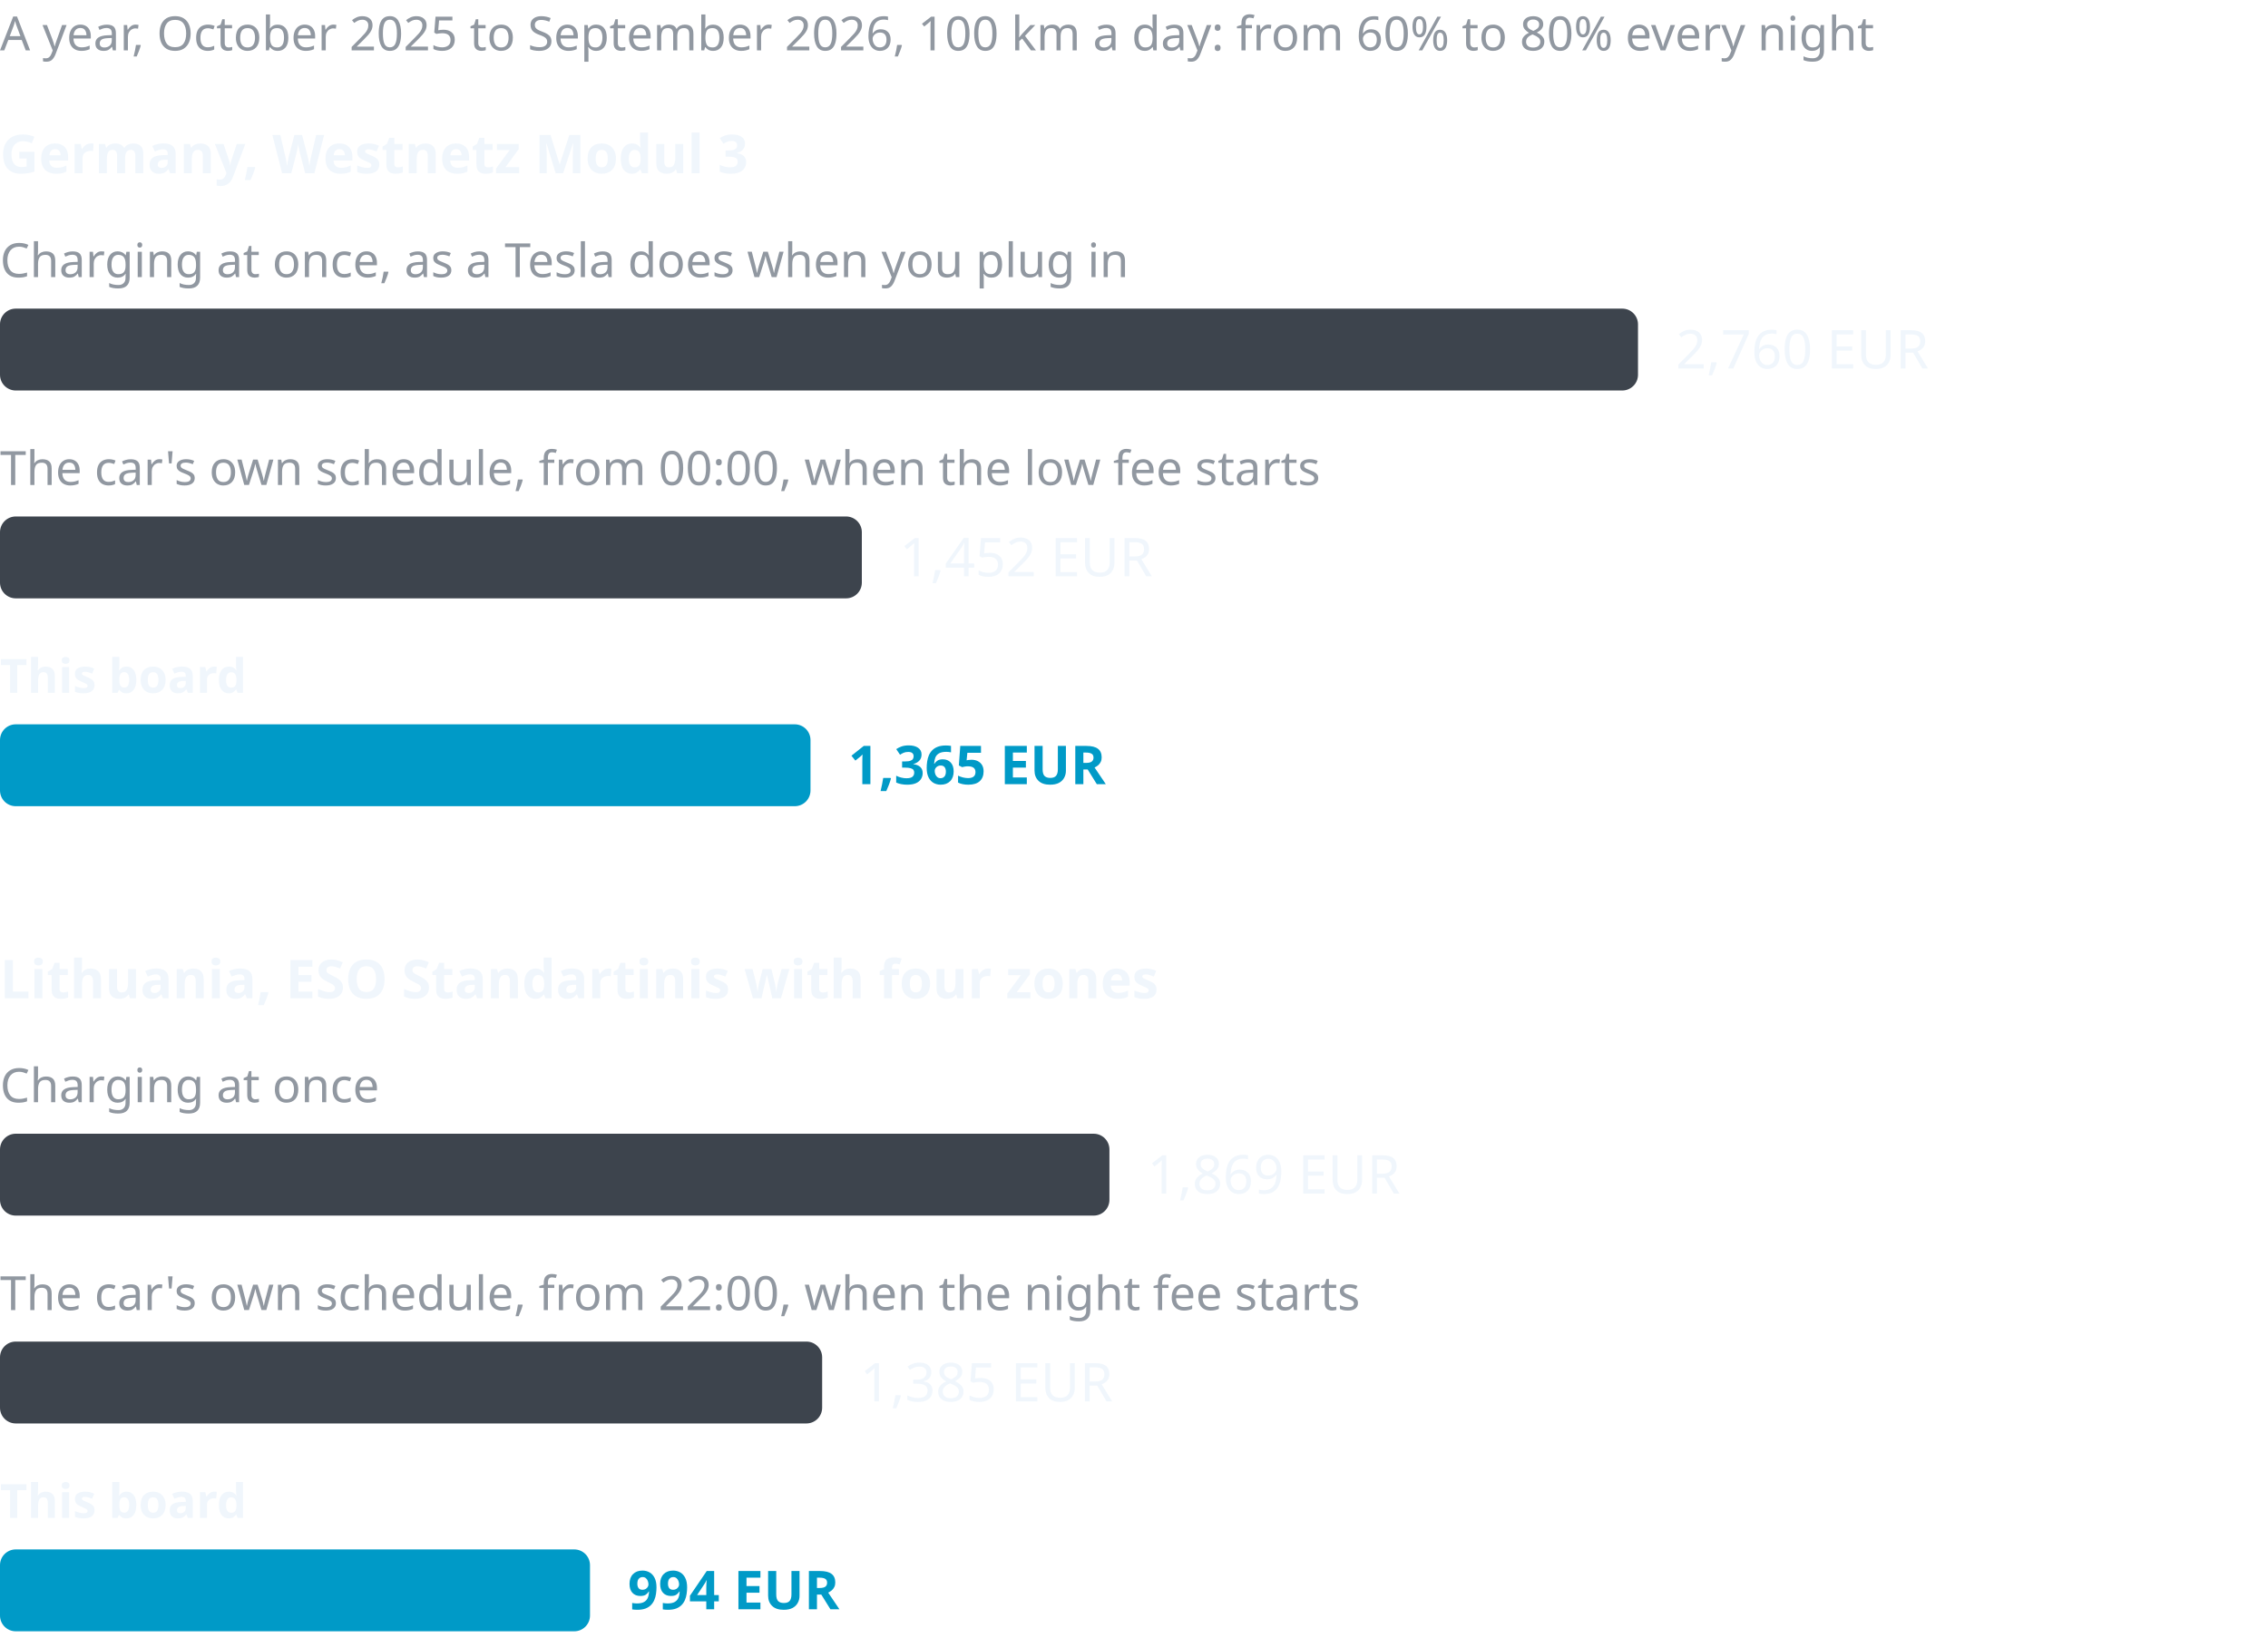
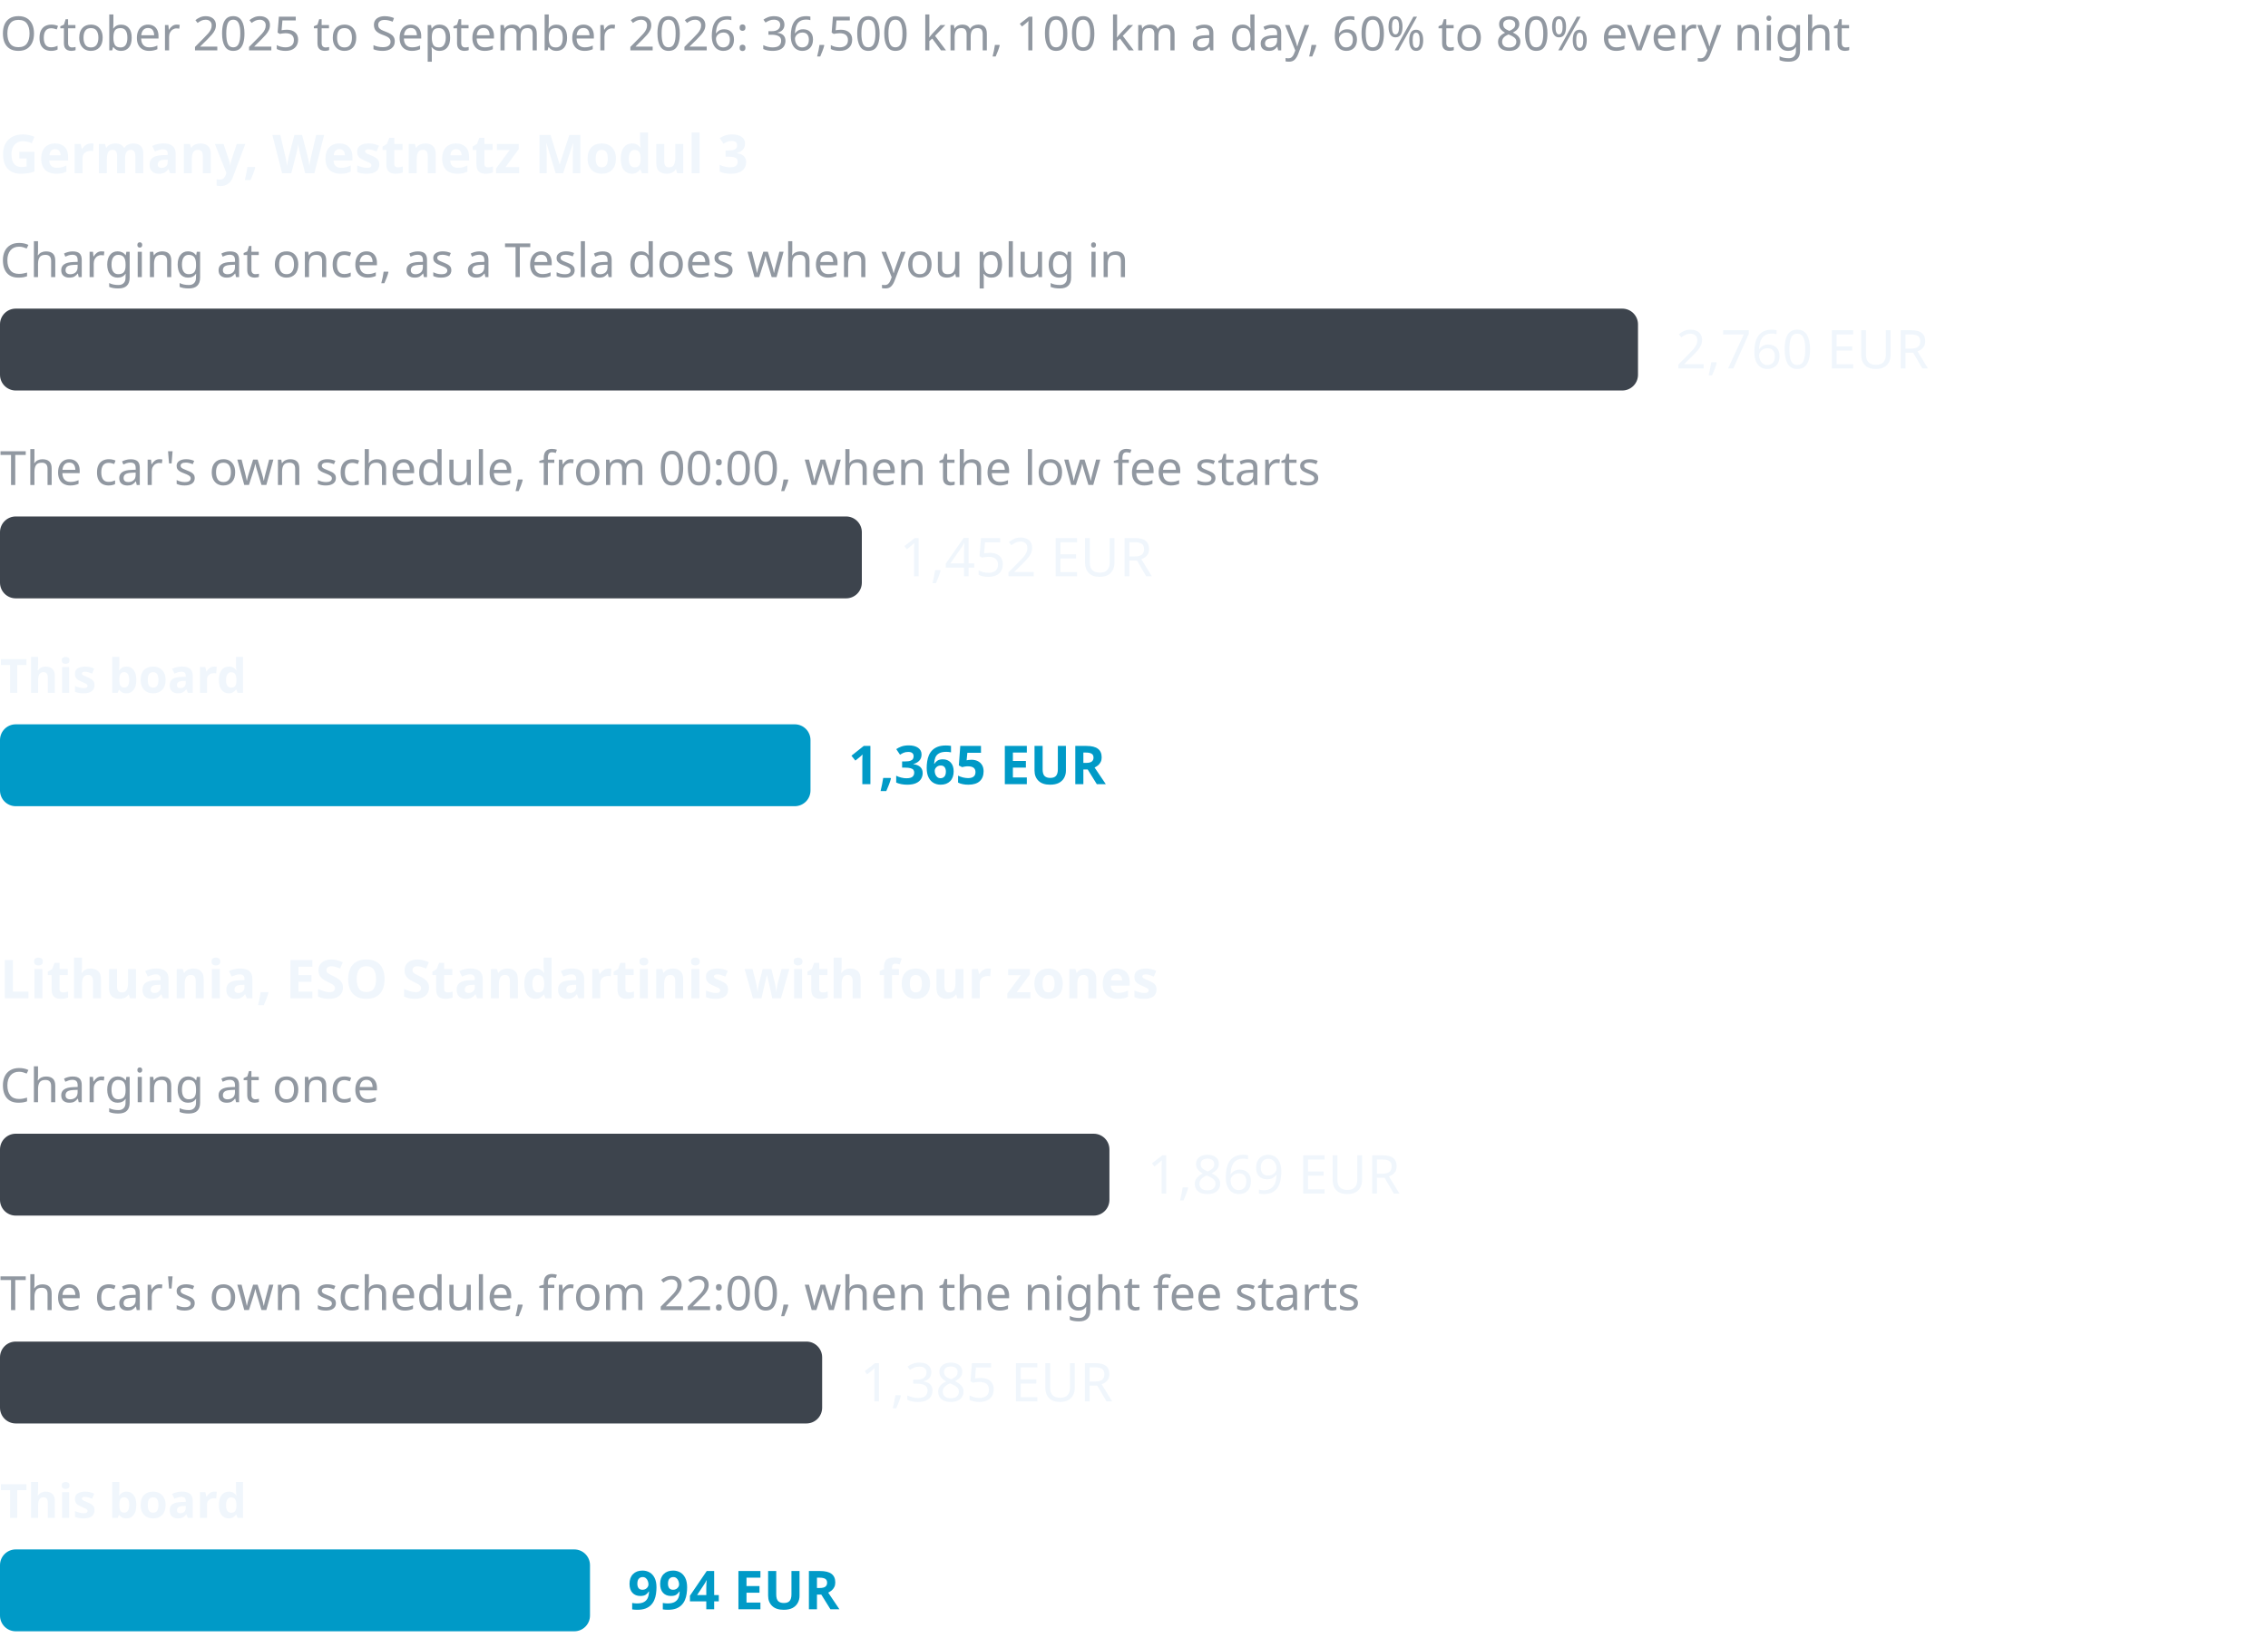
<svg xmlns="http://www.w3.org/2000/svg" viewBox="0 0 720 520" width="720" height="520" font-family="-apple-system, BlinkMacSystemFont, 'Segoe UI', 'Noto Sans', Helvetica, Arial, sans-serif">
-   <text x="0" y="16" font-size="15" font-weight="400" fill="#9198a1">A year, October 2025 to September 2026, 100 km a day: from 60% to 80% every night</text>
+   <text x="0" y="16" font-size="15" font-weight="400" fill="#9198a1">October 2025 to September 2026: 36,500 km, 100 km a day, 60% to 80% every night</text>
  <text x="0" y="55" font-size="17" font-weight="600" fill="#f0f6fc">Germany, Westnetz Modul 3</text>
  <text x="0" y="88" font-size="15" font-weight="400" fill="#9198a1">Charging at once, as a Tesla does when you plug in</text>
  <rect x="0" y="98" width="520.0" height="26" rx="5" fill="#3d444d" />
  <text x="532.0" y="117" font-size="17" font-weight="500" fill="#f0f6fc">2,760 EUR</text>
  <text x="0" y="154" font-size="15" font-weight="400" fill="#9198a1">The car's own schedule, from 00:00, when the low fee starts</text>
  <rect x="0" y="164" width="273.6" height="26" rx="5" fill="#3d444d" />
  <text x="285.6" y="183" font-size="17" font-weight="500" fill="#f0f6fc">1,452 EUR</text>
  <text x="0" y="220" font-size="15" font-weight="600" fill="#f0f6fc">This board</text>
  <rect x="0" y="230" width="257.3" height="26" rx="5" fill="#009ac7" />
  <text x="269.3" y="249" font-size="17" font-weight="600" fill="#009ac7">1,365 EUR</text>
  <text x="0" y="317" font-size="17" font-weight="600" fill="#f0f6fc">Lithuania, ESO Standartinis with four zones</text>
  <text x="0" y="350" font-size="15" font-weight="400" fill="#9198a1">Charging at once</text>
  <rect x="0" y="360" width="352.2" height="26" rx="5" fill="#3d444d" />
  <text x="364.2" y="379" font-size="17" font-weight="500" fill="#f0f6fc">1,869 EUR</text>
  <text x="0" y="416" font-size="15" font-weight="400" fill="#9198a1">The car's own schedule, from 22:00, when the night fee starts</text>
  <rect x="0" y="426" width="261.0" height="26" rx="5" fill="#3d444d" />
  <text x="273.0" y="445" font-size="17" font-weight="500" fill="#f0f6fc">1,385 EUR</text>
  <text x="0" y="482" font-size="15" font-weight="600" fill="#f0f6fc">This board</text>
  <rect x="0" y="492" width="187.3" height="26" rx="5" fill="#009ac7" />
  <text x="199.3" y="511" font-size="17" font-weight="600" fill="#009ac7">994 EUR</text>
</svg>
